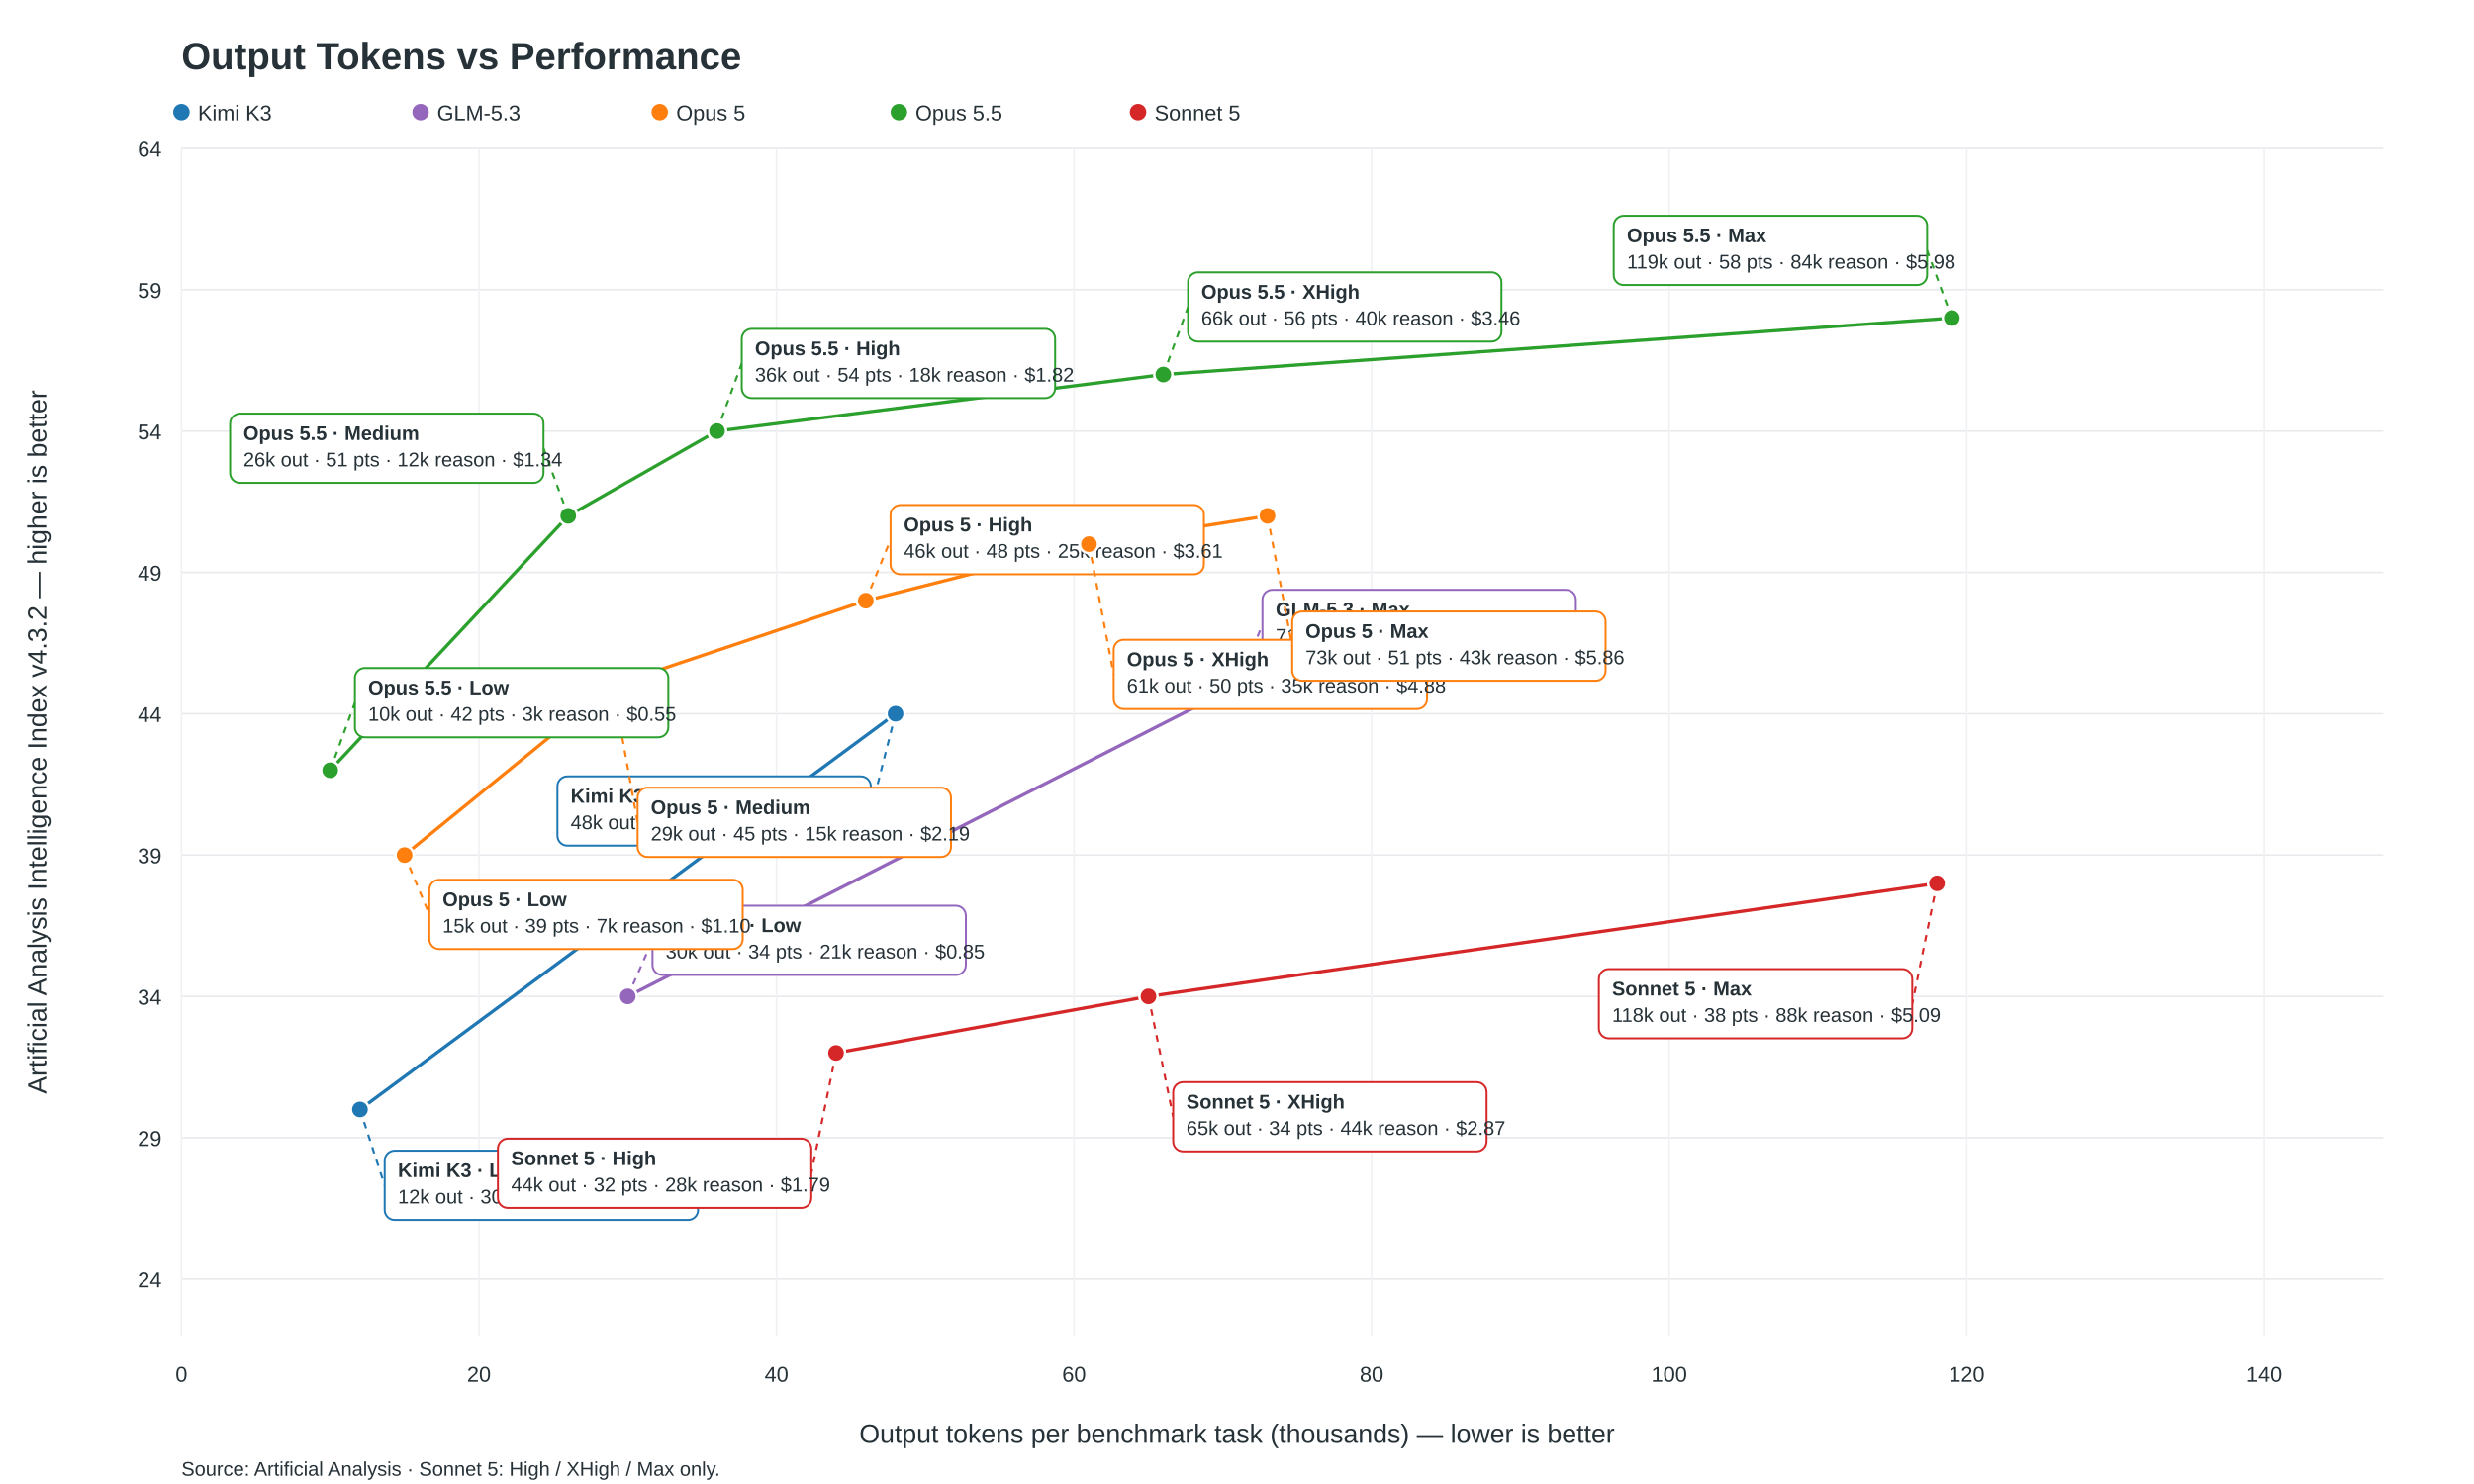
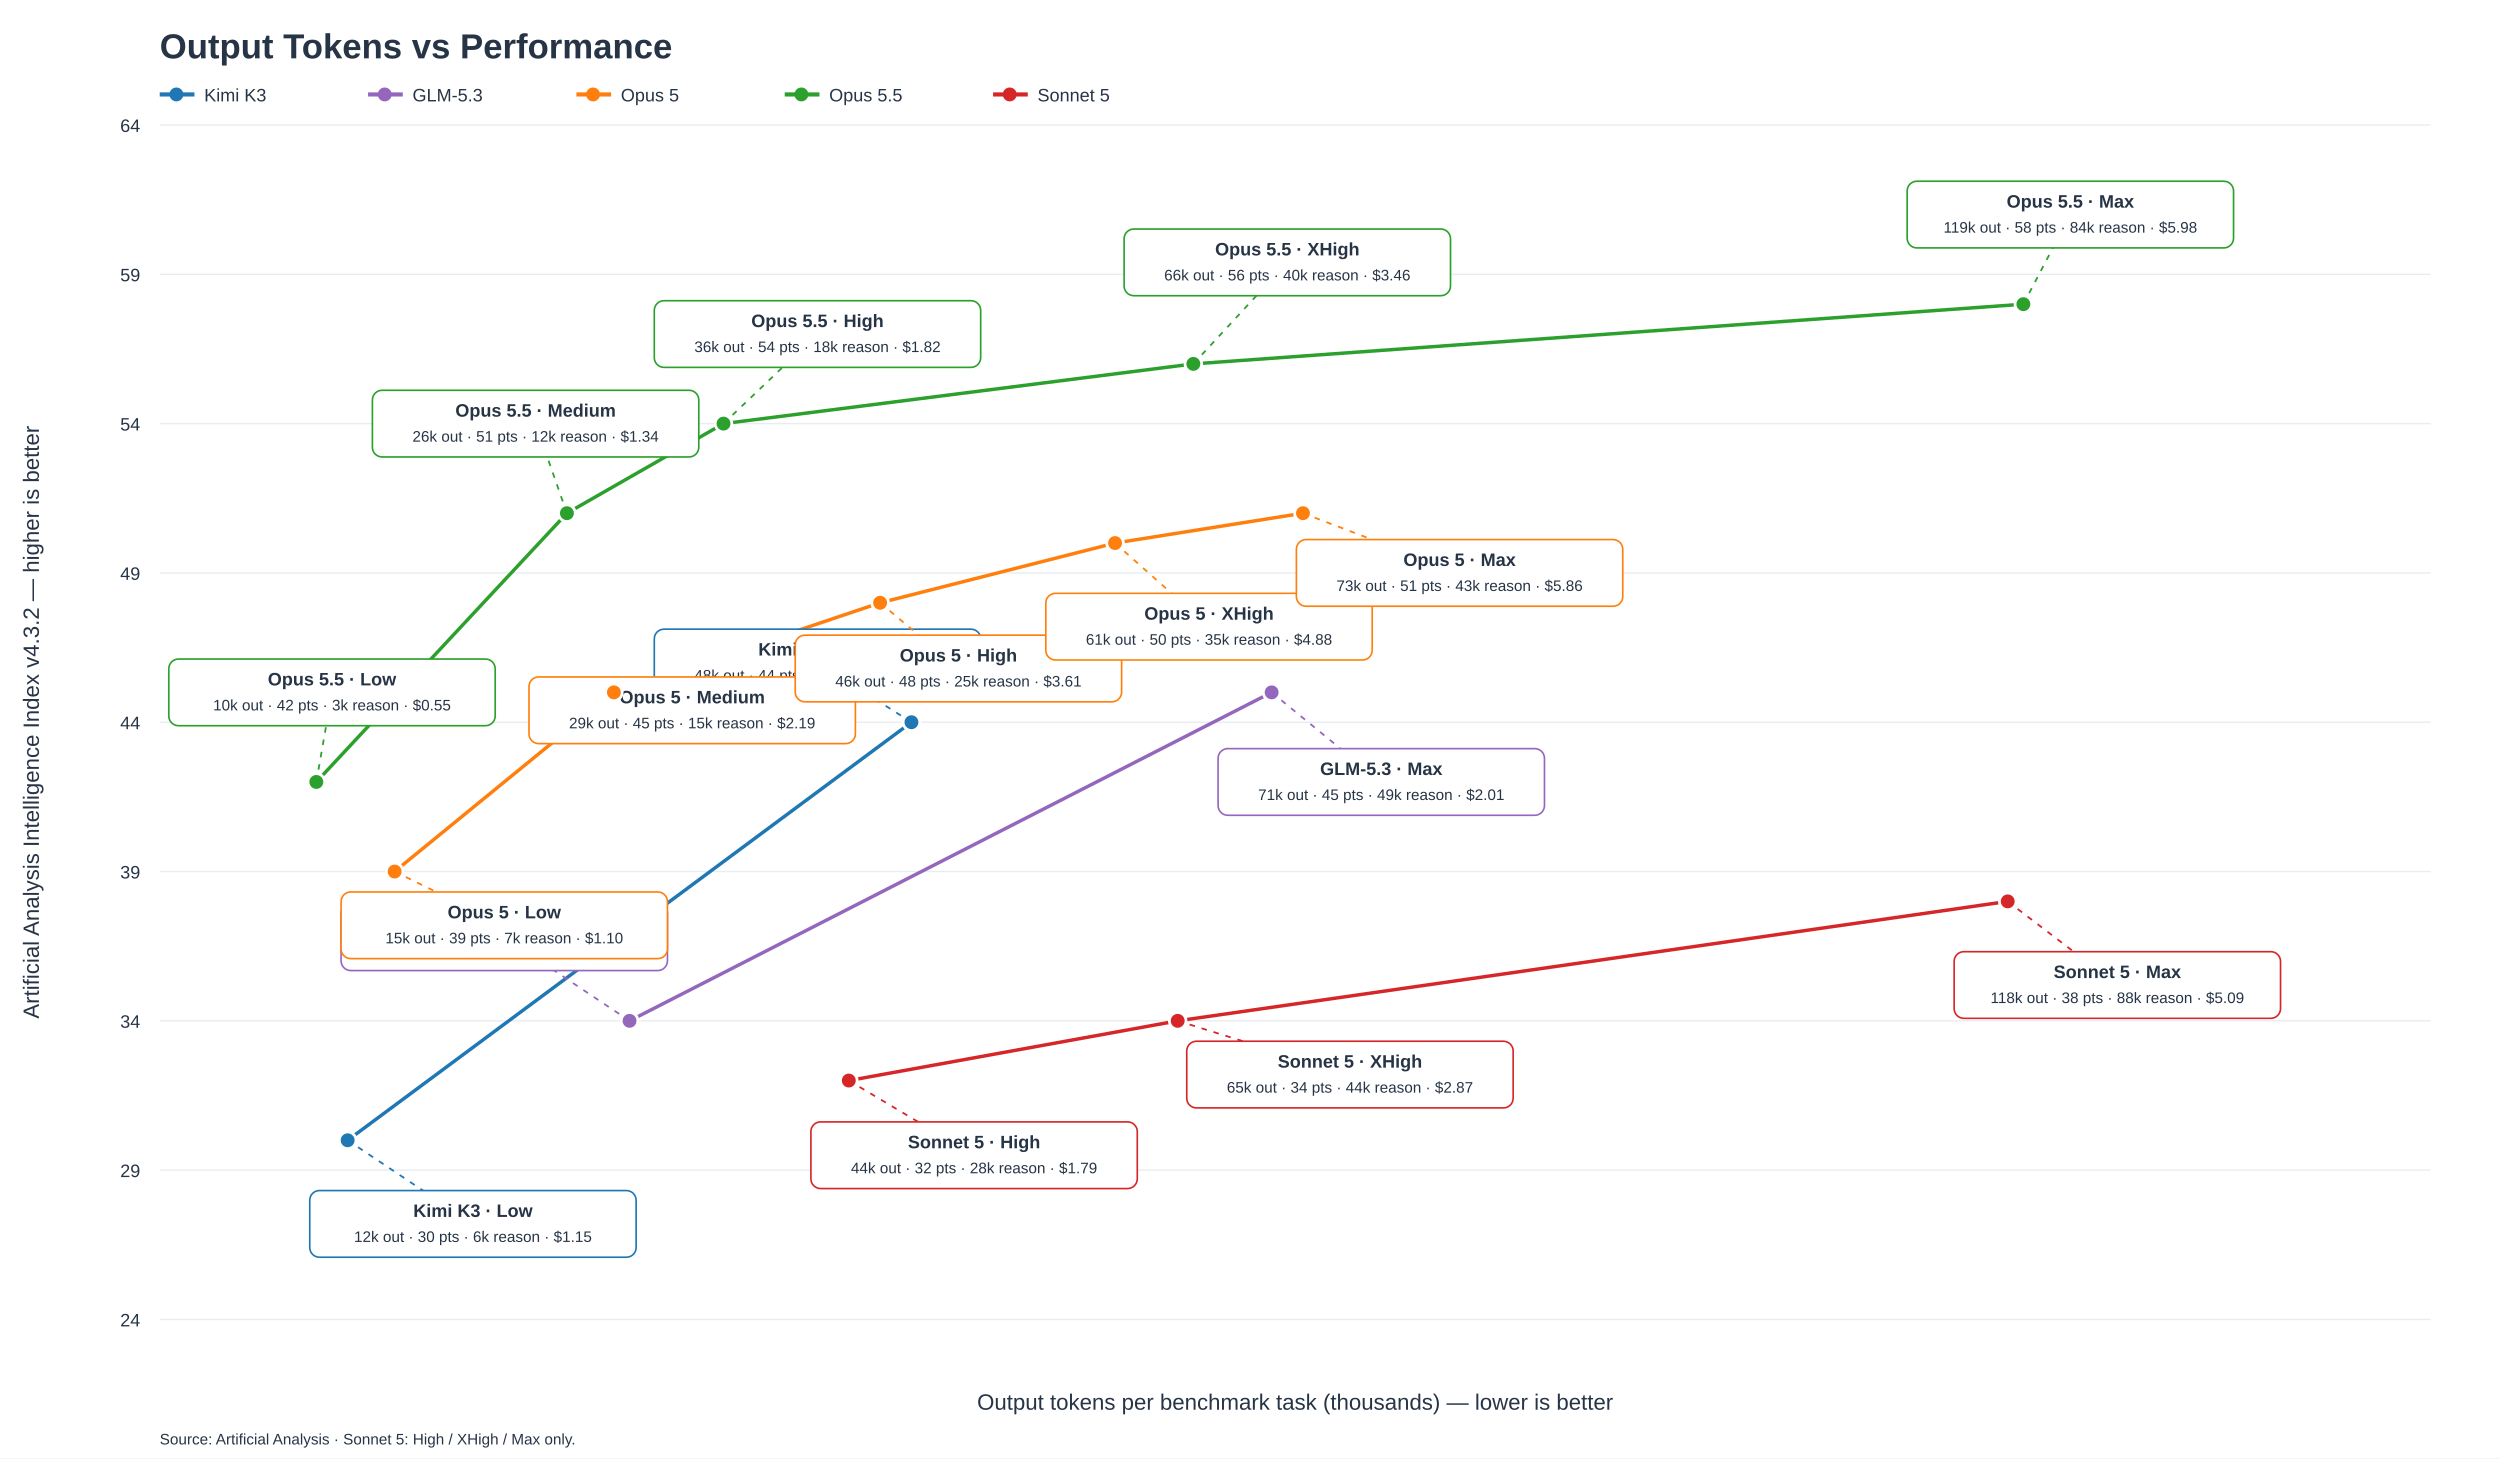
- <svg xmlns="http://www.w3.org/2000/svg" width="1500" height="900" viewBox="0 0 1500 900">
+ <svg xmlns="http://www.w3.org/2000/svg" width="1800" height="1050" viewBox="0 0 1800 1050">
  <rect width="100%" height="100%" fill="white" />
-   <style>text{font-family:Arial,sans-serif;fill:#263238}.lab{font-size:12px}.axis{font-size:16px}.title{font-size:23px;font-weight:700}</style>
-   <text x="110" y="42" class="title">Output Tokens vs Performance</text>
-   <line x1="110" y1="775.714" x2="1445" y2="775.714" stroke="#e8eaed" />
-   <text x="98" y="780.714" text-anchor="end" font-size="13">24</text>
-   <line x1="110" y1="690" x2="1445" y2="690" stroke="#e8eaed" />
-   <text x="98" y="695" text-anchor="end" font-size="13">29</text>
-   <line x1="110" y1="604.286" x2="1445" y2="604.286" stroke="#e8eaed" />
-   <text x="98" y="609.286" text-anchor="end" font-size="13">34</text>
-   <line x1="110" y1="518.571" x2="1445" y2="518.571" stroke="#e8eaed" />
-   <text x="98" y="523.571" text-anchor="end" font-size="13">39</text>
-   <line x1="110" y1="432.857" x2="1445" y2="432.857" stroke="#e8eaed" />
-   <text x="98" y="437.857" text-anchor="end" font-size="13">44</text>
-   <line x1="110" y1="347.143" x2="1445" y2="347.143" stroke="#e8eaed" />
-   <text x="98" y="352.143" text-anchor="end" font-size="13">49</text>
-   <line x1="110" y1="261.429" x2="1445" y2="261.429" stroke="#e8eaed" />
-   <text x="98" y="266.429" text-anchor="end" font-size="13">54</text>
-   <line x1="110" y1="175.714" x2="1445" y2="175.714" stroke="#e8eaed" />
-   <text x="98" y="180.714" text-anchor="end" font-size="13">59</text>
-   <line x1="110" y1="90" x2="1445" y2="90" stroke="#e8eaed" />
-   <text x="98" y="95" text-anchor="end" font-size="13">64</text>
-   <line x1="110" y1="90" x2="110" y2="810" stroke="#f0f1f3" />
-   <text x="110" y="838" text-anchor="middle" font-size="13">0</text>
-   <line x1="290.405" y1="90" x2="290.405" y2="810" stroke="#f0f1f3" />
-   <text x="290.405" y="838" text-anchor="middle" font-size="13">20</text>
-   <line x1="470.811" y1="90" x2="470.811" y2="810" stroke="#f0f1f3" />
-   <text x="470.811" y="838" text-anchor="middle" font-size="13">40</text>
-   <line x1="651.216" y1="90" x2="651.216" y2="810" stroke="#f0f1f3" />
-   <text x="651.216" y="838" text-anchor="middle" font-size="13">60</text>
-   <line x1="831.622" y1="90" x2="831.622" y2="810" stroke="#f0f1f3" />
-   <text x="831.622" y="838" text-anchor="middle" font-size="13">80</text>
-   <line x1="1012.027" y1="90" x2="1012.027" y2="810" stroke="#f0f1f3" />
-   <text x="1012.027" y="838" text-anchor="middle" font-size="13">100</text>
-   <line x1="1192.432" y1="90" x2="1192.432" y2="810" stroke="#f0f1f3" />
-   <text x="1192.432" y="838" text-anchor="middle" font-size="13">120</text>
-   <line x1="1372.838" y1="90" x2="1372.838" y2="810" stroke="#f0f1f3" />
-   <text x="1372.838" y="838" text-anchor="middle" font-size="13">140</text>
-   <text x="750" y="875" text-anchor="middle" class="axis">Output tokens per benchmark task (thousands) — lower is better</text>
-   <text transform="translate(28 450) rotate(-90)" text-anchor="middle" class="axis">Artificial Analysis Intelligence Index v4.3.2 — higher is better</text>
-   <polyline points="218.243,672.857 542.973,432.857" fill="none" stroke="#1f77b4" stroke-width="2" />
-   <polyline points="380.608,604.286 750.439,415.714" fill="none" stroke="#9467bd" stroke-width="2" />
-   <polyline points="245.304,518.571 371.588,415.714 524.932,364.286 660.236,330 768.48,312.857" fill="none" stroke="#ff7f0e" stroke-width="2" />
-   <polyline points="200.203,467.143 344.527,312.857 434.73,261.429 705.338,227.143 1183.412,192.857" fill="none" stroke="#2ca02c" stroke-width="2" />
-   <polyline points="506.892,638.571 696.318,604.286 1174.392,535.714" fill="none" stroke="#d62728" stroke-width="2" />
-   <line x1="218.243" y1="672.857" x2="233.243" y2="718.857" stroke="#1f77b4" stroke-width="1.3" stroke-dasharray="4 4" />
-   <rect x="233.243" y="697.857" width="190" height="42" rx="6" fill="white" stroke="#1f77b4" stroke-width="1.2" />
-   <text x="241.243" y="713.857" class="lab" font-weight="700">Kimi K3 · Low</text>
-   <text x="241.243" y="729.857" class="lab">12k out · 30 pts · 6k reason · $1.15</text>
-   <circle cx="218.243" cy="672.857" r="5.5" fill="#1f77b4" stroke="white" stroke-width="1.5" />
-   <line x1="542.973" y1="432.857" x2="527.973" y2="491.857" stroke="#1f77b4" stroke-width="1.3" stroke-dasharray="4 4" />
-   <rect x="337.973" y="470.857" width="190" height="42" rx="6" fill="white" stroke="#1f77b4" stroke-width="1.2" />
-   <text x="345.973" y="486.857" class="lab" font-weight="700">Kimi K3 · Max</text>
-   <text x="345.973" y="502.857" class="lab">48k out · 44 pts · 32k reason · $2.00</text>
-   <circle cx="542.973" cy="432.857" r="5.5" fill="#1f77b4" stroke="white" stroke-width="1.5" />
-   <line x1="380.608" y1="604.286" x2="395.608" y2="570.286" stroke="#9467bd" stroke-width="1.3" stroke-dasharray="4 4" />
-   <rect x="395.608" y="549.286" width="190" height="42" rx="6" fill="white" stroke="#9467bd" stroke-width="1.2" />
-   <text x="403.608" y="565.286" class="lab" font-weight="700">GLM-5.3 · Low</text>
-   <text x="403.608" y="581.286" class="lab">30k out · 34 pts · 21k reason · $0.85</text>
-   <circle cx="380.608" cy="604.286" r="5.5" fill="#9467bd" stroke="white" stroke-width="1.5" />
-   <line x1="750.439" y1="415.714" x2="765.439" y2="378.714" stroke="#9467bd" stroke-width="1.3" stroke-dasharray="4 4" />
-   <rect x="765.439" y="357.714" width="190" height="42" rx="6" fill="white" stroke="#9467bd" stroke-width="1.2" />
-   <text x="773.439" y="373.714" class="lab" font-weight="700">GLM-5.3 · Max</text>
-   <text x="773.439" y="389.714" class="lab">71k out · 45 pts · 49k reason · $2.01</text>
-   <circle cx="750.439" cy="415.714" r="5.5" fill="#9467bd" stroke="white" stroke-width="1.5" />
-   <line x1="245.304" y1="518.571" x2="260.304" y2="554.571" stroke="#ff7f0e" stroke-width="1.3" stroke-dasharray="4 4" />
-   <rect x="260.304" y="533.571" width="190" height="42" rx="6" fill="white" stroke="#ff7f0e" stroke-width="1.2" />
-   <text x="268.304" y="549.571" class="lab" font-weight="700">Opus 5 · Low</text>
-   <text x="268.304" y="565.571" class="lab">15k out · 39 pts · 7k reason · $1.10</text>
-   <circle cx="245.304" cy="518.571" r="5.5" fill="#ff7f0e" stroke="white" stroke-width="1.5" />
-   <line x1="371.588" y1="415.714" x2="386.588" y2="498.714" stroke="#ff7f0e" stroke-width="1.3" stroke-dasharray="4 4" />
-   <rect x="386.588" y="477.714" width="190" height="42" rx="6" fill="white" stroke="#ff7f0e" stroke-width="1.2" />
-   <text x="394.588" y="493.714" class="lab" font-weight="700">Opus 5 · Medium</text>
-   <text x="394.588" y="509.714" class="lab">29k out · 45 pts · 15k reason · $2.19</text>
-   <circle cx="371.588" cy="415.714" r="5.5" fill="#ff7f0e" stroke="white" stroke-width="1.5" />
-   <line x1="524.932" y1="364.286" x2="539.932" y2="327.286" stroke="#ff7f0e" stroke-width="1.3" stroke-dasharray="4 4" />
-   <rect x="539.932" y="306.286" width="190" height="42" rx="6" fill="white" stroke="#ff7f0e" stroke-width="1.2" />
-   <text x="547.932" y="322.286" class="lab" font-weight="700">Opus 5 · High</text>
-   <text x="547.932" y="338.286" class="lab">46k out · 48 pts · 25k reason · $3.61</text>
-   <circle cx="524.932" cy="364.286" r="5.5" fill="#ff7f0e" stroke="white" stroke-width="1.5" />
-   <line x1="660.236" y1="330" x2="675.236" y2="409" stroke="#ff7f0e" stroke-width="1.3" stroke-dasharray="4 4" />
-   <rect x="675.236" y="388" width="190" height="42" rx="6" fill="white" stroke="#ff7f0e" stroke-width="1.2" />
-   <text x="683.236" y="404" class="lab" font-weight="700">Opus 5 · XHigh</text>
-   <text x="683.236" y="420" class="lab">61k out · 50 pts · 35k reason · $4.88</text>
-   <circle cx="660.236" cy="330" r="5.5" fill="#ff7f0e" stroke="white" stroke-width="1.5" />
-   <line x1="768.48" y1="312.857" x2="783.48" y2="391.857" stroke="#ff7f0e" stroke-width="1.3" stroke-dasharray="4 4" />
-   <rect x="783.48" y="370.857" width="190" height="42" rx="6" fill="white" stroke="#ff7f0e" stroke-width="1.2" />
-   <text x="791.48" y="386.857" class="lab" font-weight="700">Opus 5 · Max</text>
-   <text x="791.48" y="402.857" class="lab">73k out · 51 pts · 43k reason · $5.86</text>
-   <circle cx="768.48" cy="312.857" r="5.5" fill="#ff7f0e" stroke="white" stroke-width="1.5" />
-   <line x1="200.203" y1="467.143" x2="215.203" y2="426.143" stroke="#2ca02c" stroke-width="1.3" stroke-dasharray="4 4" />
-   <rect x="215.203" y="405.143" width="190" height="42" rx="6" fill="white" stroke="#2ca02c" stroke-width="1.2" />
-   <text x="223.203" y="421.143" class="lab" font-weight="700">Opus 5.5 · Low</text>
-   <text x="223.203" y="437.143" class="lab">10k out · 42 pts · 3k reason · $0.55</text>
-   <circle cx="200.203" cy="467.143" r="5.5" fill="#2ca02c" stroke="white" stroke-width="1.5" />
-   <line x1="344.527" y1="312.857" x2="329.527" y2="271.857" stroke="#2ca02c" stroke-width="1.3" stroke-dasharray="4 4" />
-   <rect x="139.527" y="250.857" width="190" height="42" rx="6" fill="white" stroke="#2ca02c" stroke-width="1.2" />
-   <text x="147.527" y="266.857" class="lab" font-weight="700">Opus 5.5 · Medium</text>
-   <text x="147.527" y="282.857" class="lab">26k out · 51 pts · 12k reason · $1.34</text>
-   <circle cx="344.527" cy="312.857" r="5.5" fill="#2ca02c" stroke="white" stroke-width="1.5" />
-   <line x1="434.73" y1="261.429" x2="449.73" y2="220.429" stroke="#2ca02c" stroke-width="1.3" stroke-dasharray="4 4" />
-   <rect x="449.73" y="199.429" width="190" height="42" rx="6" fill="white" stroke="#2ca02c" stroke-width="1.2" />
-   <text x="457.73" y="215.429" class="lab" font-weight="700">Opus 5.5 · High</text>
-   <text x="457.73" y="231.429" class="lab">36k out · 54 pts · 18k reason · $1.82</text>
-   <circle cx="434.73" cy="261.429" r="5.5" fill="#2ca02c" stroke="white" stroke-width="1.5" />
-   <line x1="705.338" y1="227.143" x2="720.338" y2="186.143" stroke="#2ca02c" stroke-width="1.3" stroke-dasharray="4 4" />
-   <rect x="720.338" y="165.143" width="190" height="42" rx="6" fill="white" stroke="#2ca02c" stroke-width="1.2" />
-   <text x="728.338" y="181.143" class="lab" font-weight="700">Opus 5.5 · XHigh</text>
-   <text x="728.338" y="197.143" class="lab">66k out · 56 pts · 40k reason · $3.46</text>
-   <circle cx="705.338" cy="227.143" r="5.5" fill="#2ca02c" stroke="white" stroke-width="1.5" />
-   <line x1="1183.412" y1="192.857" x2="1168.412" y2="151.857" stroke="#2ca02c" stroke-width="1.3" stroke-dasharray="4 4" />
-   <rect x="978.412" y="130.857" width="190" height="42" rx="6" fill="white" stroke="#2ca02c" stroke-width="1.2" />
-   <text x="986.412" y="146.857" class="lab" font-weight="700">Opus 5.5 · Max</text>
-   <text x="986.412" y="162.857" class="lab">119k out · 58 pts · 84k reason · $5.98</text>
-   <circle cx="1183.412" cy="192.857" r="5.5" fill="#2ca02c" stroke="white" stroke-width="1.5" />
-   <line x1="506.892" y1="638.571" x2="491.892" y2="711.571" stroke="#d62728" stroke-width="1.3" stroke-dasharray="4 4" />
-   <rect x="301.892" y="690.571" width="190" height="42" rx="6" fill="white" stroke="#d62728" stroke-width="1.2" />
-   <text x="309.892" y="706.571" class="lab" font-weight="700">Sonnet 5 · High</text>
-   <text x="309.892" y="722.571" class="lab">44k out · 32 pts · 28k reason · $1.79</text>
-   <circle cx="506.892" cy="638.571" r="5.5" fill="#d62728" stroke="white" stroke-width="1.5" />
-   <line x1="696.318" y1="604.286" x2="711.318" y2="677.286" stroke="#d62728" stroke-width="1.3" stroke-dasharray="4 4" />
-   <rect x="711.318" y="656.286" width="190" height="42" rx="6" fill="white" stroke="#d62728" stroke-width="1.2" />
-   <text x="719.318" y="672.286" class="lab" font-weight="700">Sonnet 5 · XHigh</text>
-   <text x="719.318" y="688.286" class="lab">65k out · 34 pts · 44k reason · $2.87</text>
-   <circle cx="696.318" cy="604.286" r="5.5" fill="#d62728" stroke="white" stroke-width="1.5" />
-   <line x1="1174.392" y1="535.714" x2="1159.392" y2="608.714" stroke="#d62728" stroke-width="1.3" stroke-dasharray="4 4" />
-   <rect x="969.392" y="587.714" width="190" height="42" rx="6" fill="white" stroke="#d62728" stroke-width="1.2" />
-   <text x="977.392" y="603.714" class="lab" font-weight="700">Sonnet 5 · Max</text>
-   <text x="977.392" y="619.714" class="lab">118k out · 38 pts · 88k reason · $5.09</text>
-   <circle cx="1174.392" cy="535.714" r="5.5" fill="#d62728" stroke="white" stroke-width="1.5" />
-   <circle cx="110" cy="68" r="5" fill="#1f77b4" />
-   <text x="120" y="73" font-size="13">Kimi K3</text>
-   <circle cx="255" cy="68" r="5" fill="#9467bd" />
-   <text x="265" y="73" font-size="13">GLM-5.3</text>
-   <circle cx="400" cy="68" r="5" fill="#ff7f0e" />
-   <text x="410" y="73" font-size="13">Opus 5</text>
-   <circle cx="545" cy="68" r="5" fill="#2ca02c" />
-   <text x="555" y="73" font-size="13">Opus 5.5</text>
-   <circle cx="690" cy="68" r="5" fill="#d62728" />
-   <text x="700" y="73" font-size="13">Sonnet 5</text>
-   <text x="110" y="895" font-size="12">Source: Artificial Analysis · Sonnet 5: High / XHigh / Max only.</text>
+   <style>text{font-family:Arial,sans-serif;fill:#263445}.lab{font-size:13px}.small{font-size:11px}.axis{font-size:16px}</style>
+   <text x="115" y="42" font-size="25" font-weight="bold">Output Tokens vs Performance</text>
+   <line x1="115" y1="950" x2="1750" y2="950" stroke="#e8edf2" />
+   <text x="101" y="955" text-anchor="end" font-size="13">24</text>
+   <line x1="115" y1="842.5" x2="1750" y2="842.5" stroke="#e8edf2" />
+   <text x="101" y="847.5" text-anchor="end" font-size="13">29</text>
+   <line x1="115" y1="735" x2="1750" y2="735" stroke="#e8edf2" />
+   <text x="101" y="740" text-anchor="end" font-size="13">34</text>
+   <line x1="115" y1="627.5" x2="1750" y2="627.5" stroke="#e8edf2" />
+   <text x="101" y="632.5" text-anchor="end" font-size="13">39</text>
+   <line x1="115" y1="520" x2="1750" y2="520" stroke="#e8edf2" />
+   <text x="101" y="525" text-anchor="end" font-size="13">44</text>
+   <line x1="115" y1="412.5" x2="1750" y2="412.5" stroke="#e8edf2" />
+   <text x="101" y="417.5" text-anchor="end" font-size="13">49</text>
+   <line x1="115" y1="305" x2="1750" y2="305" stroke="#e8edf2" />
+   <text x="101" y="310" text-anchor="end" font-size="13">54</text>
+   <line x1="115" y1="197.5" x2="1750" y2="197.5" stroke="#e8edf2" />
+   <text x="101" y="202.5" text-anchor="end" font-size="13">59</text>
+   <line x1="115" y1="90" x2="1750" y2="90" stroke="#e8edf2" />
+   <text x="101" y="95" text-anchor="end" font-size="13">64</text>
+   <polyline points="250.31,821 656.241,520" fill="none" stroke="#1f77b4" stroke-width="2.5" />
+   <polyline points="453.276,735 915.586,498.5" fill="none" stroke="#9467bd" stroke-width="2.5" />
+   <polyline points="284.138,627.5 442,498.5 633.69,434 802.828,391 938.138,369.5" fill="none" stroke="#ff7f0e" stroke-width="2.5" />
+   <polyline points="227.759,563 408.172,369.5 520.931,305 859.207,262 1456.828,219" fill="none" stroke="#2ca02c" stroke-width="2.5" />
+   <polyline points="611.138,778 847.931,735 1445.552,649" fill="none" stroke="#d62728" stroke-width="2.5" />
+   <line x1="250.31" y1="821" x2="340.517" y2="881.2" stroke="#1f77b4" stroke-width="1.3" stroke-dasharray="4 5" />
+   <rect x="223.017" y="857.2" width="235" height="48" rx="7" fill="white" stroke="#1f77b4" stroke-width="1.2" />
+   <text x="340.517" y="876.2" text-anchor="middle" class="lab" font-weight="bold">Kimi K3 · Low</text>
+   <text x="340.517" y="894.2" text-anchor="middle" class="small">12k out · 30 pts · 6k reason · $1.15</text>
+   <circle cx="250.31" cy="821" r="6" fill="#1f77b4" stroke="white" stroke-width="2" />
+   <line x1="656.241" y1="520" x2="588.586" y2="477" stroke="#1f77b4" stroke-width="1.3" stroke-dasharray="4 5" />
+   <rect x="471.086" y="453" width="235" height="48" rx="7" fill="white" stroke="#1f77b4" stroke-width="1.2" />
+   <text x="588.586" y="472" text-anchor="middle" class="lab" font-weight="bold">Kimi K3 · Max</text>
+   <text x="588.586" y="490" text-anchor="middle" class="small">48k out · 44 pts · 32k reason · $2.00</text>
+   <circle cx="656.241" cy="520" r="6" fill="#1f77b4" stroke="white" stroke-width="2" />
+   <line x1="453.276" y1="735" x2="363.069" y2="674.8" stroke="#9467bd" stroke-width="1.3" stroke-dasharray="4 5" />
+   <rect x="245.569" y="650.8" width="235" height="48" rx="7" fill="white" stroke="#9467bd" stroke-width="1.2" />
+   <text x="363.069" y="669.8" text-anchor="middle" class="lab" font-weight="bold">GLM-5.3 · Low</text>
+   <text x="363.069" y="687.8" text-anchor="middle" class="small">30k out · 34 pts · 21k reason · $0.85</text>
+   <circle cx="453.276" cy="735" r="6" fill="#9467bd" stroke="white" stroke-width="2" />
+   <line x1="915.586" y1="498.5" x2="994.517" y2="563" stroke="#9467bd" stroke-width="1.3" stroke-dasharray="4 5" />
+   <rect x="877.017" y="539" width="235" height="48" rx="7" fill="white" stroke="#9467bd" stroke-width="1.2" />
+   <text x="994.517" y="558" text-anchor="middle" class="lab" font-weight="bold">GLM-5.3 · Max</text>
+   <text x="994.517" y="576" text-anchor="middle" class="small">71k out · 45 pts · 49k reason · $2.01</text>
+   <circle cx="915.586" cy="498.5" r="6" fill="#9467bd" stroke="white" stroke-width="2" />
+   <line x1="284.138" y1="627.5" x2="363.069" y2="666.2" stroke="#ff7f0e" stroke-width="1.3" stroke-dasharray="4 5" />
+   <rect x="245.569" y="642.2" width="235" height="48" rx="7" fill="white" stroke="#ff7f0e" stroke-width="1.2" />
+   <text x="363.069" y="661.2" text-anchor="middle" class="lab" font-weight="bold">Opus 5 · Low</text>
+   <text x="363.069" y="679.2" text-anchor="middle" class="small">15k out · 39 pts · 7k reason · $1.10</text>
+   <circle cx="284.138" cy="627.5" r="6" fill="#ff7f0e" stroke="white" stroke-width="2" />
+   <line x1="442" y1="498.5" x2="498.379" y2="511.4" stroke="#ff7f0e" stroke-width="1.3" stroke-dasharray="4 5" />
+   <rect x="380.879" y="487.4" width="235" height="48" rx="7" fill="white" stroke="#ff7f0e" stroke-width="1.2" />
+   <text x="498.379" y="506.4" text-anchor="middle" class="lab" font-weight="bold">Opus 5 · Medium</text>
+   <text x="498.379" y="524.4" text-anchor="middle" class="small">29k out · 45 pts · 15k reason · $2.19</text>
+   <circle cx="442" cy="498.5" r="6" fill="#ff7f0e" stroke="white" stroke-width="2" />
+   <line x1="633.69" y1="434" x2="690.069" y2="481.3" stroke="#ff7f0e" stroke-width="1.3" stroke-dasharray="4 5" />
+   <rect x="572.569" y="457.3" width="235" height="48" rx="7" fill="white" stroke="#ff7f0e" stroke-width="1.2" />
+   <text x="690.069" y="476.3" text-anchor="middle" class="lab" font-weight="bold">Opus 5 · High</text>
+   <text x="690.069" y="494.3" text-anchor="middle" class="small">46k out · 48 pts · 25k reason · $3.61</text>
+   <circle cx="633.69" cy="434" r="6" fill="#ff7f0e" stroke="white" stroke-width="2" />
+   <line x1="802.828" y1="391" x2="870.483" y2="451.2" stroke="#ff7f0e" stroke-width="1.3" stroke-dasharray="4 5" />
+   <rect x="752.983" y="427.2" width="235" height="48" rx="7" fill="white" stroke="#ff7f0e" stroke-width="1.2" />
+   <text x="870.483" y="446.2" text-anchor="middle" class="lab" font-weight="bold">Opus 5 · XHigh</text>
+   <text x="870.483" y="464.2" text-anchor="middle" class="small">61k out · 50 pts · 35k reason · $4.88</text>
+   <circle cx="802.828" cy="391" r="6" fill="#ff7f0e" stroke="white" stroke-width="2" />
+   <line x1="938.138" y1="369.5" x2="1050.897" y2="412.5" stroke="#ff7f0e" stroke-width="1.3" stroke-dasharray="4 5" />
+   <rect x="933.397" y="388.5" width="235" height="48" rx="7" fill="white" stroke="#ff7f0e" stroke-width="1.2" />
+   <text x="1050.897" y="407.5" text-anchor="middle" class="lab" font-weight="bold">Opus 5 · Max</text>
+   <text x="1050.897" y="425.5" text-anchor="middle" class="small">73k out · 51 pts · 43k reason · $5.86</text>
+   <circle cx="938.138" cy="369.5" r="6" fill="#ff7f0e" stroke="white" stroke-width="2" />
+   <line x1="227.759" y1="563" x2="239.034" y2="498.5" stroke="#2ca02c" stroke-width="1.3" stroke-dasharray="4 5" />
+   <rect x="121.534" y="474.5" width="235" height="48" rx="7" fill="white" stroke="#2ca02c" stroke-width="1.2" />
+   <text x="239.034" y="493.5" text-anchor="middle" class="lab" font-weight="bold">Opus 5.5 · Low</text>
+   <text x="239.034" y="511.5" text-anchor="middle" class="small">10k out · 42 pts · 3k reason · $0.55</text>
+   <circle cx="227.759" cy="563" r="6" fill="#2ca02c" stroke="white" stroke-width="2" />
+   <line x1="408.172" y1="369.5" x2="385.621" y2="305" stroke="#2ca02c" stroke-width="1.3" stroke-dasharray="4 5" />
+   <rect x="268.121" y="281" width="235" height="48" rx="7" fill="white" stroke="#2ca02c" stroke-width="1.2" />
+   <text x="385.621" y="300" text-anchor="middle" class="lab" font-weight="bold">Opus 5.5 · Medium</text>
+   <text x="385.621" y="318" text-anchor="middle" class="small">26k out · 51 pts · 12k reason · $1.34</text>
+   <circle cx="408.172" cy="369.5" r="6" fill="#2ca02c" stroke="white" stroke-width="2" />
+   <line x1="520.931" y1="305" x2="588.586" y2="240.5" stroke="#2ca02c" stroke-width="1.3" stroke-dasharray="4 5" />
+   <rect x="471.086" y="216.5" width="235" height="48" rx="7" fill="white" stroke="#2ca02c" stroke-width="1.2" />
+   <text x="588.586" y="235.5" text-anchor="middle" class="lab" font-weight="bold">Opus 5.5 · High</text>
+   <text x="588.586" y="253.5" text-anchor="middle" class="small">36k out · 54 pts · 18k reason · $1.82</text>
+   <circle cx="520.931" cy="305" r="6" fill="#2ca02c" stroke="white" stroke-width="2" />
+   <line x1="859.207" y1="262" x2="926.862" y2="188.9" stroke="#2ca02c" stroke-width="1.3" stroke-dasharray="4 5" />
+   <rect x="809.362" y="164.9" width="235" height="48" rx="7" fill="white" stroke="#2ca02c" stroke-width="1.2" />
+   <text x="926.862" y="183.9" text-anchor="middle" class="lab" font-weight="bold">Opus 5.5 · XHigh</text>
+   <text x="926.862" y="201.9" text-anchor="middle" class="small">66k out · 56 pts · 40k reason · $3.46</text>
+   <circle cx="859.207" cy="262" r="6" fill="#2ca02c" stroke="white" stroke-width="2" />
+   <line x1="1456.828" y1="219" x2="1490.655" y2="154.5" stroke="#2ca02c" stroke-width="1.3" stroke-dasharray="4 5" />
+   <rect x="1373.155" y="130.5" width="235" height="48" rx="7" fill="white" stroke="#2ca02c" stroke-width="1.2" />
+   <text x="1490.655" y="149.5" text-anchor="middle" class="lab" font-weight="bold">Opus 5.5 · Max</text>
+   <text x="1490.655" y="167.5" text-anchor="middle" class="small">119k out · 58 pts · 84k reason · $5.98</text>
+   <circle cx="1456.828" cy="219" r="6" fill="#2ca02c" stroke="white" stroke-width="2" />
+   <line x1="611.138" y1="778" x2="701.345" y2="831.75" stroke="#d62728" stroke-width="1.3" stroke-dasharray="4 5" />
+   <rect x="583.845" y="807.75" width="235" height="48" rx="7" fill="white" stroke="#d62728" stroke-width="1.2" />
+   <text x="701.345" y="826.75" text-anchor="middle" class="lab" font-weight="bold">Sonnet 5 · High</text>
+   <text x="701.345" y="844.75" text-anchor="middle" class="small">44k out · 32 pts · 28k reason · $1.79</text>
+   <circle cx="611.138" cy="778" r="6" fill="#d62728" stroke="white" stroke-width="2" />
+   <line x1="847.931" y1="735" x2="971.966" y2="773.7" stroke="#d62728" stroke-width="1.3" stroke-dasharray="4 5" />
+   <rect x="854.466" y="749.7" width="235" height="48" rx="7" fill="white" stroke="#d62728" stroke-width="1.2" />
+   <text x="971.966" y="768.7" text-anchor="middle" class="lab" font-weight="bold">Sonnet 5 · XHigh</text>
+   <text x="971.966" y="786.7" text-anchor="middle" class="small">65k out · 34 pts · 44k reason · $2.87</text>
+   <circle cx="847.931" cy="735" r="6" fill="#d62728" stroke="white" stroke-width="2" />
+   <line x1="1445.552" y1="649" x2="1524.483" y2="709.2" stroke="#d62728" stroke-width="1.3" stroke-dasharray="4 5" />
+   <rect x="1406.983" y="685.2" width="235" height="48" rx="7" fill="white" stroke="#d62728" stroke-width="1.2" />
+   <text x="1524.483" y="704.2" text-anchor="middle" class="lab" font-weight="bold">Sonnet 5 · Max</text>
+   <text x="1524.483" y="722.2" text-anchor="middle" class="small">118k out · 38 pts · 88k reason · $5.09</text>
+   <circle cx="1445.552" cy="649" r="6" fill="#d62728" stroke="white" stroke-width="2" />
+   <line x1="115" y1="68" x2="140" y2="68" stroke="#1f77b4" stroke-width="3" />
+   <circle cx="127" cy="68" r="5" fill="#1f77b4" />
+   <text x="147" y="73" font-size="13">Kimi K3</text>
+   <line x1="265" y1="68" x2="290" y2="68" stroke="#9467bd" stroke-width="3" />
+   <circle cx="277" cy="68" r="5" fill="#9467bd" />
+   <text x="297" y="73" font-size="13">GLM-5.3</text>
+   <line x1="415" y1="68" x2="440" y2="68" stroke="#ff7f0e" stroke-width="3" />
+   <circle cx="427" cy="68" r="5" fill="#ff7f0e" />
+   <text x="447" y="73" font-size="13">Opus 5</text>
+   <line x1="565" y1="68" x2="590" y2="68" stroke="#2ca02c" stroke-width="3" />
+   <circle cx="577" cy="68" r="5" fill="#2ca02c" />
+   <text x="597" y="73" font-size="13">Opus 5.5</text>
+   <line x1="715" y1="68" x2="740" y2="68" stroke="#d62728" stroke-width="3" />
+   <circle cx="727" cy="68" r="5" fill="#d62728" />
+   <text x="747" y="73" font-size="13">Sonnet 5</text>
+   <text x="932.5" y="1015" text-anchor="middle" class="axis">Output tokens per benchmark task (thousands) — lower is better</text>
+   <text transform="translate(28 520) rotate(-90)" text-anchor="middle" class="axis">Artificial Analysis Intelligence Index v4.3.2 — higher is better</text>
+   <text x="115" y="1040" class="small">Source: Artificial Analysis · Sonnet 5: High / XHigh / Max only.</text>
</svg>
